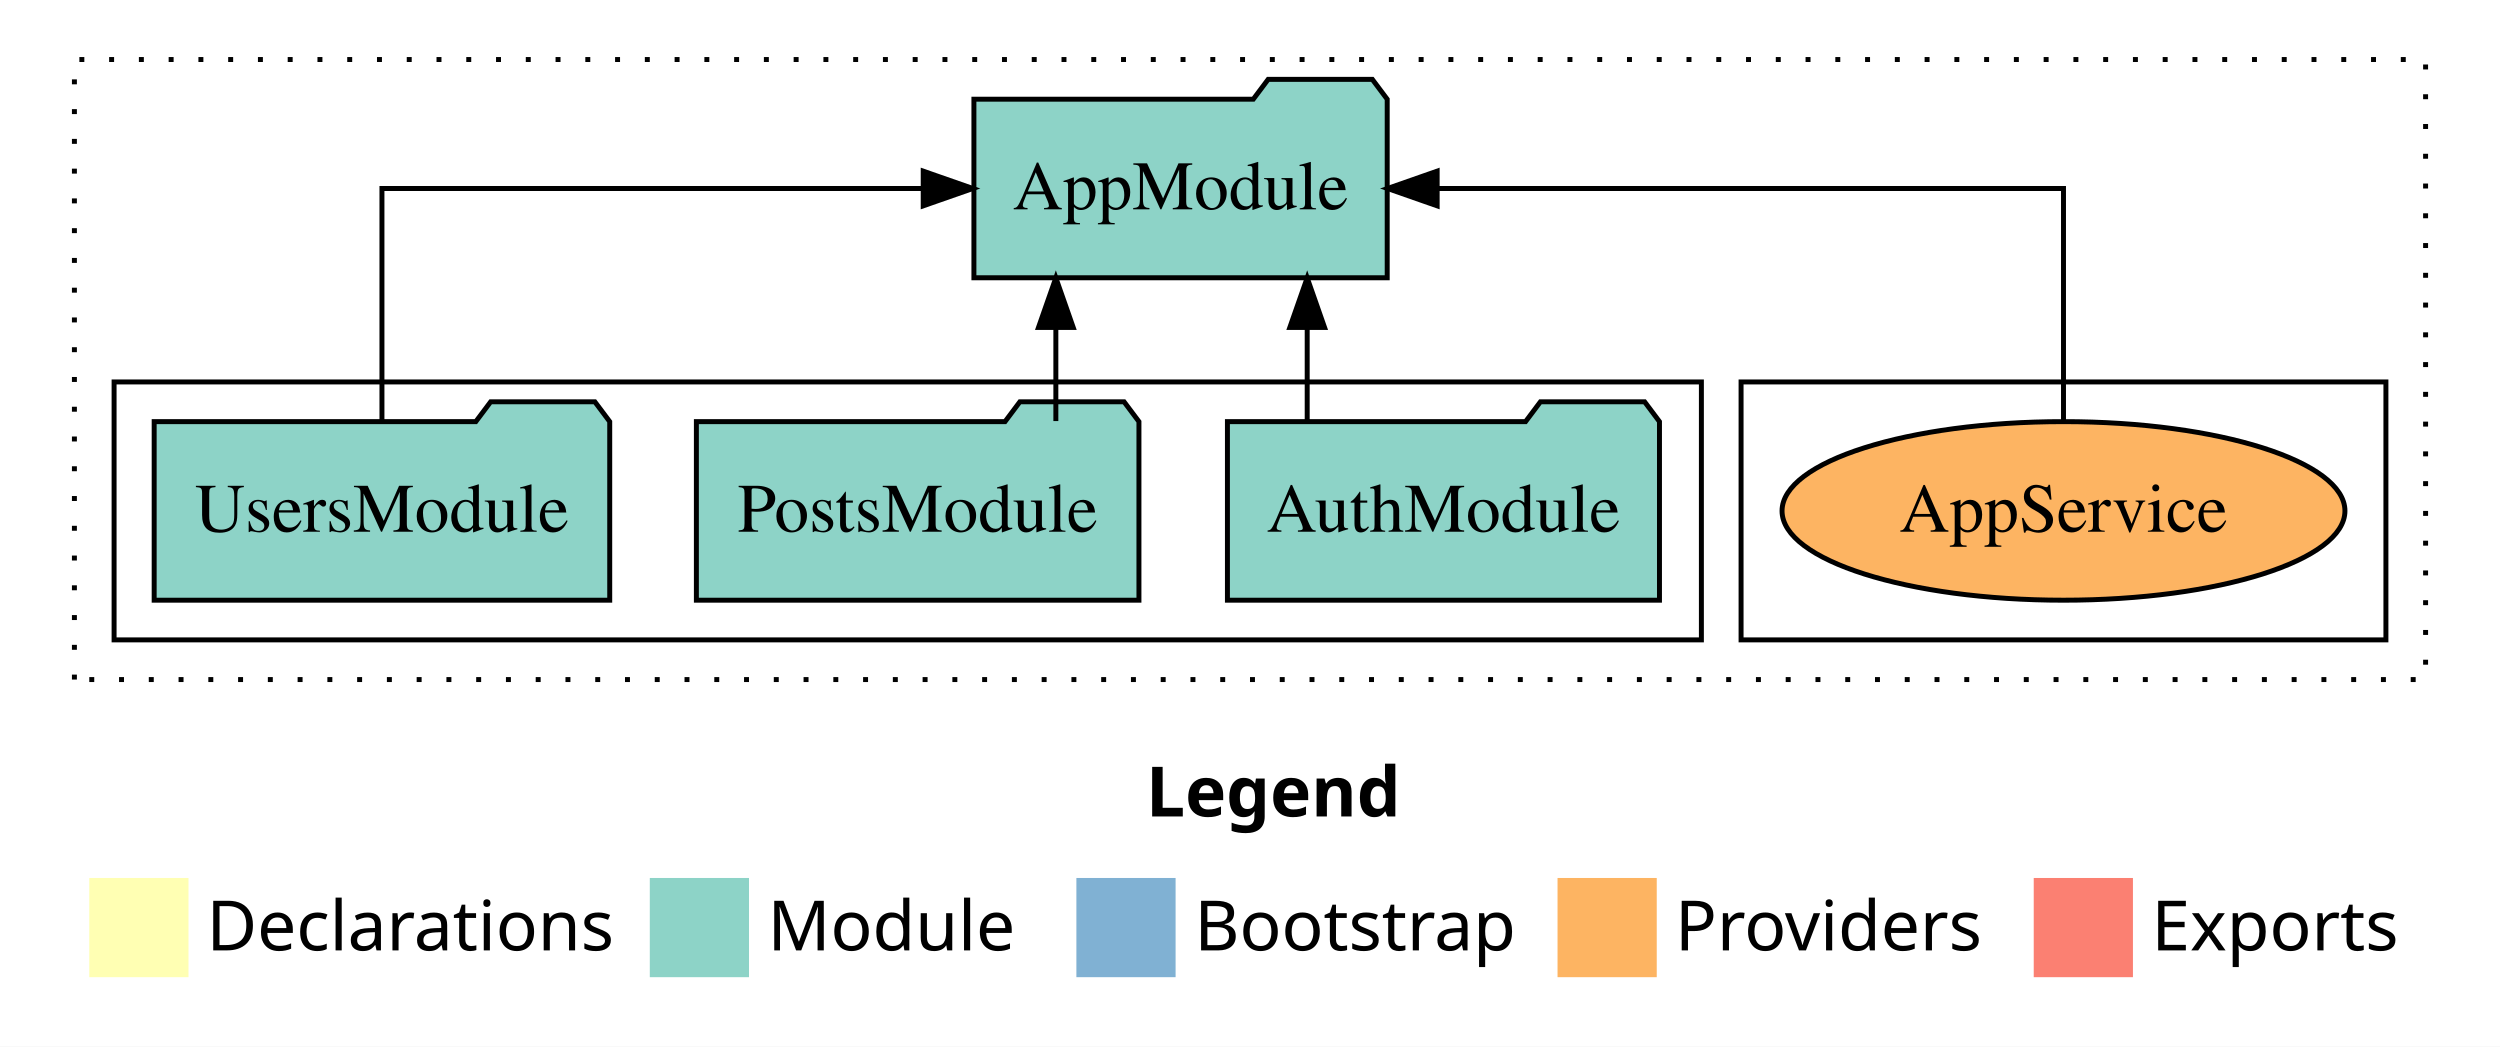
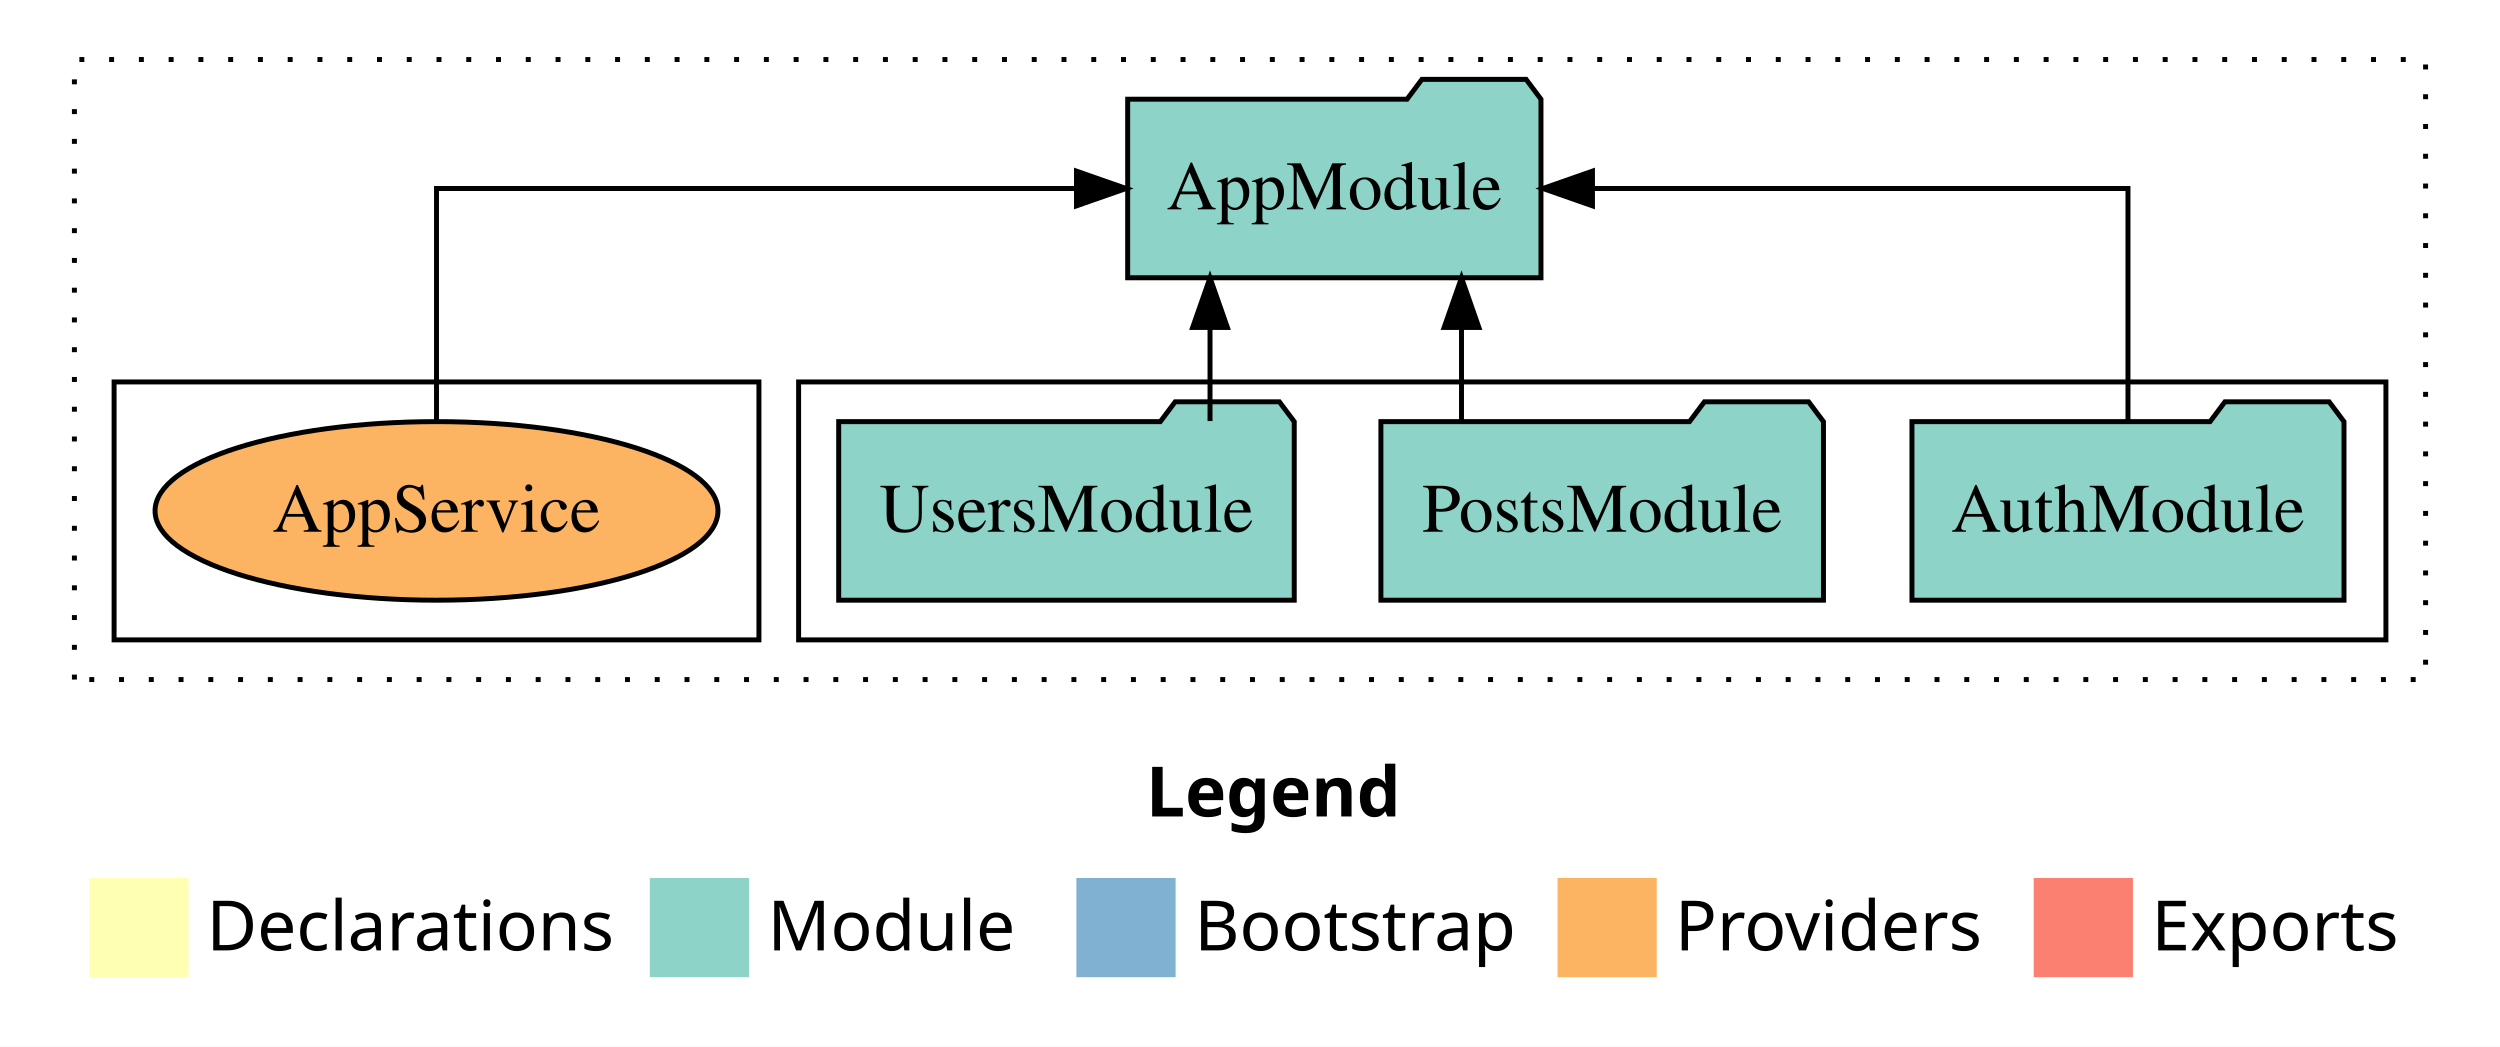
<svg xmlns="http://www.w3.org/2000/svg" width="504pt" height="211pt" viewBox="0.00 0.00 504.00 211.00">
  <g id="graph0" class="graph" transform="scale(1 1) rotate(0) translate(4 207)">
    <polygon fill="white" stroke="transparent" points="-4,4 -4,-207 500,-207 500,4 -4,4" />
    <text text-anchor="start" x="227.01" y="-42.4" font-family="Times-12" font-weight="bold" font-size="14.00">Legend</text>
    <polygon fill="#ffffb3" stroke="transparent" points="14,-10 14,-30 34,-30 34,-10 14,-10" />
    <text text-anchor="start" x="37.63" y="-15.4" font-family="Times-12" font-size="14.00">  Declarations</text>
    <polygon fill="#8dd3c7" stroke="transparent" points="127,-10 127,-30 147,-30 147,-10 127,-10" />
    <text text-anchor="start" x="150.73" y="-15.4" font-family="Times-12" font-size="14.00">  Module</text>
    <polygon fill="#80b1d3" stroke="transparent" points="213,-10 213,-30 233,-30 233,-10 213,-10" />
    <text text-anchor="start" x="236.78" y="-15.4" font-family="Times-12" font-size="14.00">  Bootstrap</text>
    <polygon fill="#fdb462" stroke="transparent" points="310,-10 310,-30 330,-30 330,-10 310,-10" />
    <text text-anchor="start" x="333.67" y="-15.4" font-family="Times-12" font-size="14.00">  Providers</text>
    <polygon fill="#fb8072" stroke="transparent" points="406,-10 406,-30 426,-30 426,-10 406,-10" />
    <text text-anchor="start" x="429.73" y="-15.4" font-family="Times-12" font-size="14.00">  Exports</text>
    <g id="clust1" class="cluster">
      <polygon fill="none" stroke="black" stroke-dasharray="1,5" points="11,-70 11,-195 485,-195 485,-70 11,-70" />
    </g>
+     <g id="clust3" class="cluster">
+       <polygon fill="none" stroke="black" points="157,-78 157,-130 477,-130 477,-78 157,-78" />
+     </g>
    <g id="clust6" class="cluster">
-       <polygon fill="none" stroke="black" points="347,-78 347,-130 477,-130 477,-78 347,-78" />
-     </g>
-     <g id="clust3" class="cluster">
-       <polygon fill="none" stroke="black" points="19,-78 19,-130 339,-130 339,-78 19,-78" />
+       <polygon fill="none" stroke="black" points="19,-78 19,-130 149,-130 149,-78 19,-78" />
    </g>
    <g id="node1" class="node">
-       <polygon fill="#8dd3c7" stroke="black" points="330.55,-122 327.55,-126 306.55,-126 303.55,-122 243.45,-122 243.45,-86 330.55,-86 330.55,-122" />
-       <text text-anchor="middle" x="287" y="-99.8" font-family="Times,serif" font-size="14.00">AuthModule</text>
+       <polygon fill="#8dd3c7" stroke="black" points="468.55,-122 465.55,-126 444.55,-126 441.55,-122 381.45,-122 381.45,-86 468.55,-86 468.55,-122" />
+       <text text-anchor="middle" x="425" y="-99.8" font-family="Times,serif" font-size="14.00">AuthModule</text>
    </g>
    <g id="node4" class="node">
-       <polygon fill="#8dd3c7" stroke="black" points="275.66,-187 272.66,-191 251.66,-191 248.66,-187 192.34,-187 192.34,-151 275.66,-151 275.66,-187" />
-       <text text-anchor="middle" x="234" y="-164.8" font-family="Times,serif" font-size="14.00">AppModule</text>
+       <polygon fill="#8dd3c7" stroke="black" points="306.66,-187 303.66,-191 282.66,-191 279.66,-187 223.34,-187 223.34,-151 306.66,-151 306.66,-187" />
+       <text text-anchor="middle" x="265" y="-164.8" font-family="Times,serif" font-size="14.00">AppModule</text>
    </g>
    <g id="edge1" class="edge">
-       <path fill="none" stroke="black" d="M259.53,-122.11C259.53,-122.11 259.53,-140.99 259.53,-140.99" />
-       <polygon fill="black" stroke="black" points="256.03,-140.99 259.53,-150.99 263.03,-140.99 256.03,-140.99" />
+       <path fill="none" stroke="black" d="M425,-122.11C425,-141.34 425,-169 425,-169 425,-169 317.04,-169 317.04,-169" />
+       <polygon fill="black" stroke="black" points="317.04,-165.5 307.04,-169 317.04,-172.5 317.04,-165.5" />
    </g>
    <g id="node2" class="node">
-       <polygon fill="#8dd3c7" stroke="black" points="225.61,-122 222.61,-126 201.61,-126 198.61,-122 136.39,-122 136.39,-86 225.61,-86 225.61,-122" />
-       <text text-anchor="middle" x="181" y="-99.8" font-family="Times,serif" font-size="14.00">PostsModule</text>
+       <polygon fill="#8dd3c7" stroke="black" points="363.61,-122 360.61,-126 339.61,-126 336.61,-122 274.39,-122 274.39,-86 363.61,-86 363.61,-122" />
+       <text text-anchor="middle" x="319" y="-99.8" font-family="Times,serif" font-size="14.00">PostsModule</text>
    </g>
    <g id="edge2" class="edge">
-       <path fill="none" stroke="black" d="M208.86,-122.11C208.86,-122.11 208.86,-140.99 208.86,-140.99" />
-       <polygon fill="black" stroke="black" points="205.36,-140.99 208.86,-150.99 212.36,-140.99 205.36,-140.99" />
+       <path fill="none" stroke="black" d="M290.64,-122.11C290.64,-122.11 290.64,-140.99 290.64,-140.99" />
+       <polygon fill="black" stroke="black" points="287.14,-140.99 290.64,-150.99 294.14,-140.99 287.14,-140.99" />
    </g>
    <g id="node3" class="node">
-       <polygon fill="#8dd3c7" stroke="black" points="118.92,-122 115.92,-126 94.92,-126 91.92,-122 27.08,-122 27.08,-86 118.92,-86 118.92,-122" />
-       <text text-anchor="middle" x="73" y="-99.8" font-family="Times,serif" font-size="14.00">UsersModule</text>
+       <polygon fill="#8dd3c7" stroke="black" points="256.92,-122 253.92,-126 232.92,-126 229.92,-122 165.08,-122 165.08,-86 256.92,-86 256.92,-122" />
+       <text text-anchor="middle" x="211" y="-99.8" font-family="Times,serif" font-size="14.00">UsersModule</text>
    </g>
    <g id="edge3" class="edge">
-       <path fill="none" stroke="black" d="M73,-122.11C73,-141.34 73,-169 73,-169 73,-169 182.12,-169 182.12,-169" />
-       <polygon fill="black" stroke="black" points="182.12,-172.5 192.12,-169 182.12,-165.5 182.12,-172.5" />
+       <path fill="none" stroke="black" d="M239.94,-122.11C239.94,-122.11 239.94,-140.99 239.94,-140.99" />
+       <polygon fill="black" stroke="black" points="236.44,-140.99 239.94,-150.99 243.44,-140.99 236.44,-140.99" />
    </g>
    <g id="node5" class="node">
-       <ellipse fill="#fdb462" stroke="black" cx="412" cy="-104" rx="56.74" ry="18" />
-       <text text-anchor="middle" x="412" y="-99.8" font-family="Times,serif" font-size="14.00">AppService</text>
+       <ellipse fill="#fdb462" stroke="black" cx="84" cy="-104" rx="56.74" ry="18" />
+       <text text-anchor="middle" x="84" y="-99.8" font-family="Times,serif" font-size="14.00">AppService</text>
    </g>
    <g id="edge4" class="edge">
-       <path fill="none" stroke="black" d="M412,-122.11C412,-141.34 412,-169 412,-169 412,-169 285.73,-169 285.73,-169" />
-       <polygon fill="black" stroke="black" points="285.73,-165.5 275.73,-169 285.73,-172.5 285.73,-165.5" />
+       <path fill="none" stroke="black" d="M84,-122.11C84,-141.34 84,-169 84,-169 84,-169 213.02,-169 213.02,-169" />
+       <polygon fill="black" stroke="black" points="213.02,-172.5 223.02,-169 213.02,-165.5 213.02,-172.5" />
    </g>
  </g>
</svg>
